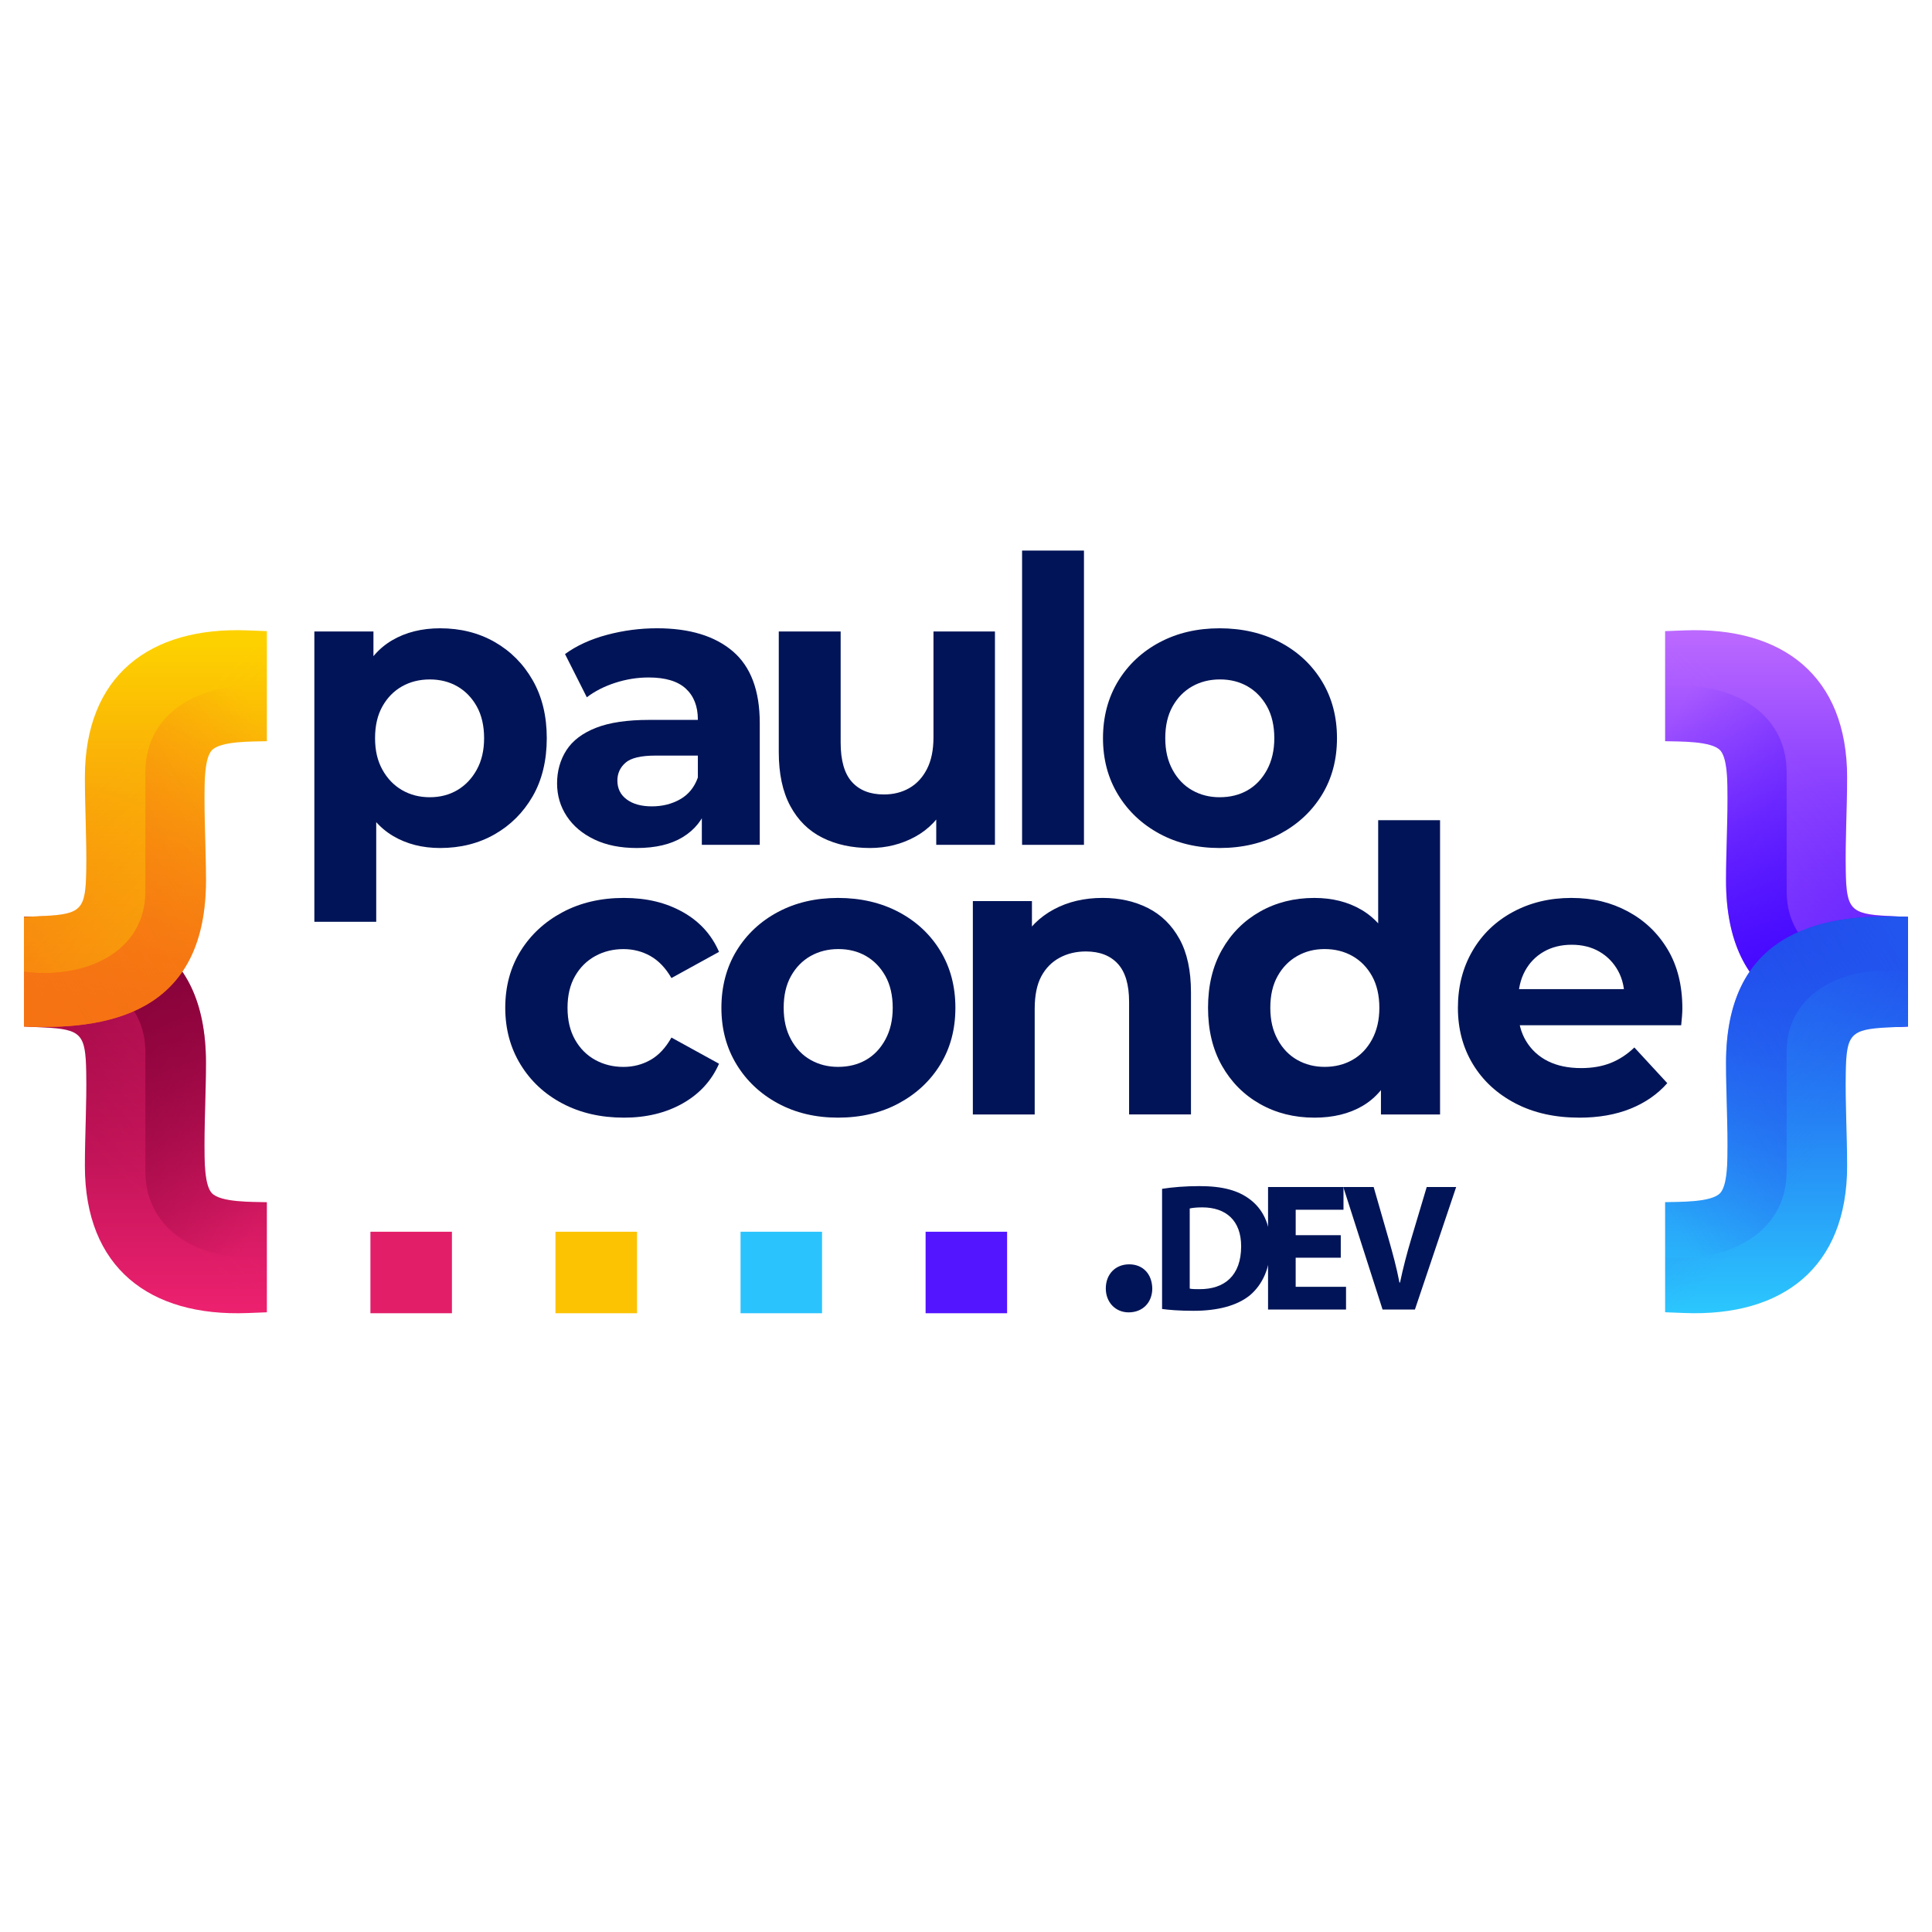
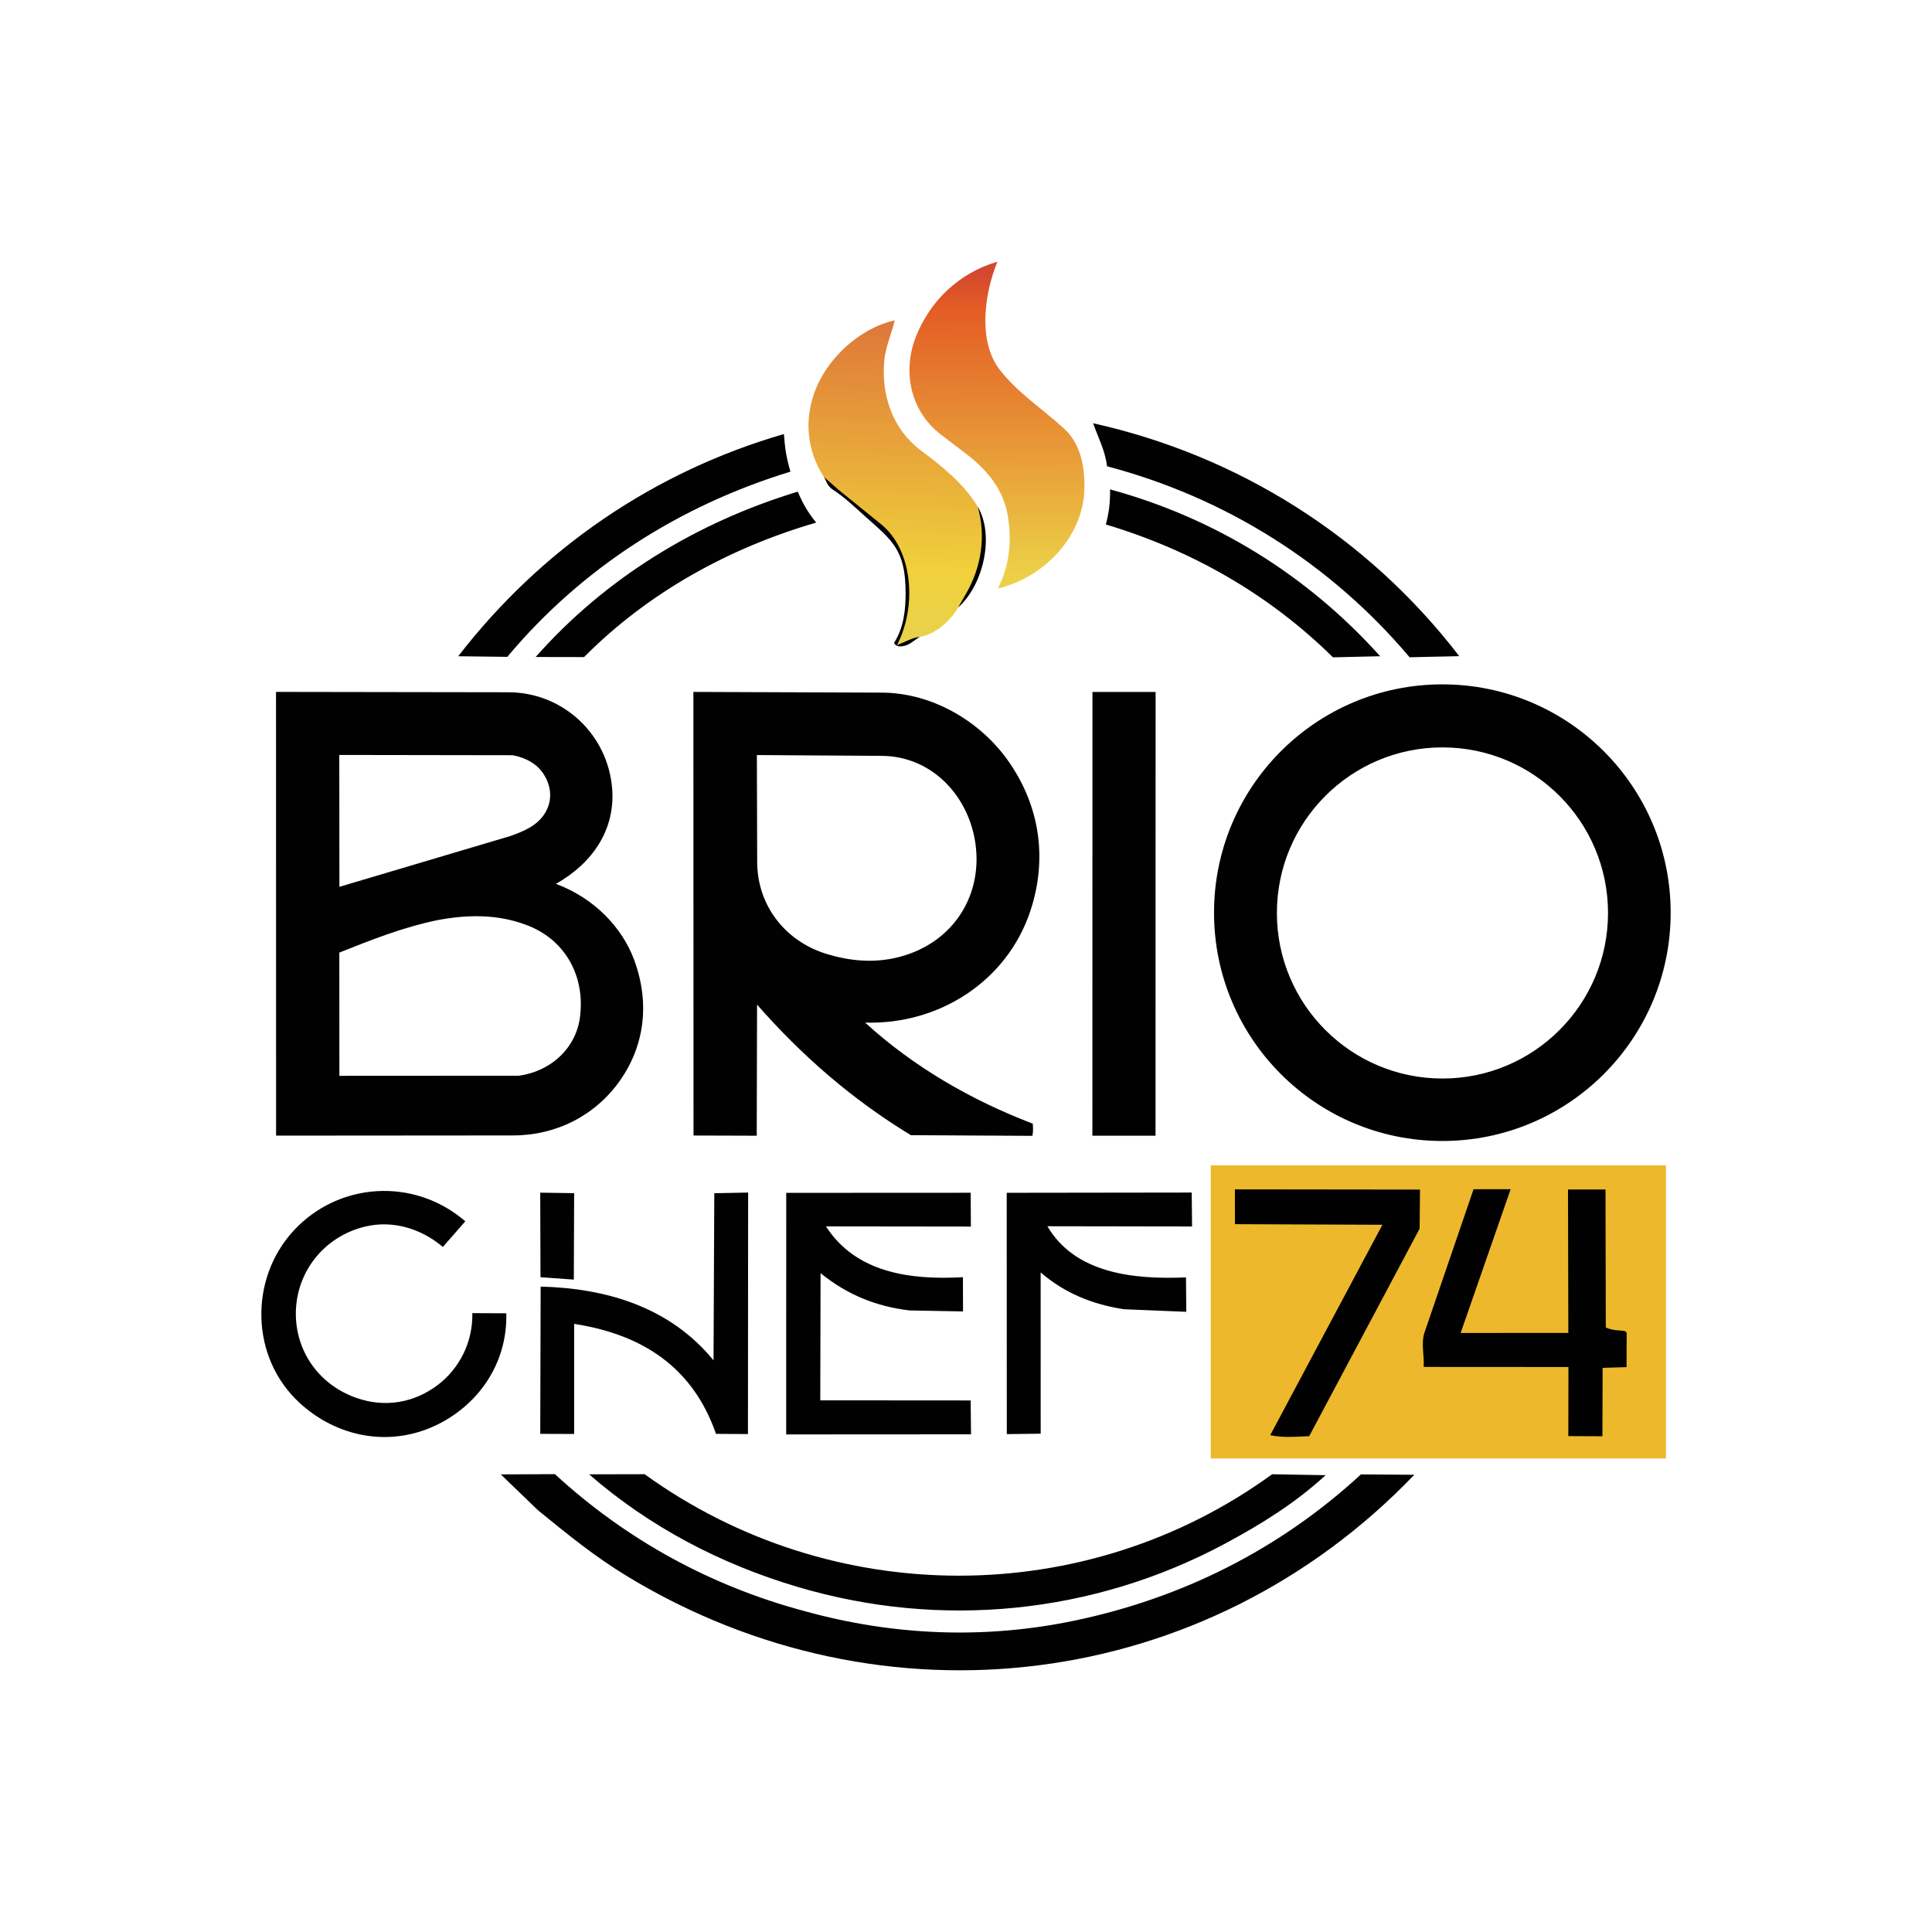
- <svg xmlns="http://www.w3.org/2000/svg" xmlns:xlink="http://www.w3.org/1999/xlink" id="Layer_1" data-name="Layer 1" viewBox="0 0 1080 1080">
+ <svg xmlns="http://www.w3.org/2000/svg" id="Layer_1" data-name="Layer 1" viewBox="0 0 1080 1080">
  <defs>
    <style>
      .cls-1 {
-         mask: url(#mask);
+         fill: #010101;
      }

      .cls-2 {
-         fill: #f67313;
-       }
- 
-       .cls-2, .cls-3, .cls-4, .cls-5, .cls-6, .cls-7, .cls-8, .cls-9 {
-         fill-rule: evenodd;
-       }
- 
-       .cls-10 {
-         fill: #2bc3fd;
-       }
- 
-       .cls-11 {
-         fill: url(#linear-gradient-8);
-       }
- 
-       .cls-12 {
-         fill: url(#linear-gradient-7);
-       }
- 
-       .cls-13 {
-         fill: url(#linear-gradient-5);
-       }
- 
-       .cls-14 {
-         fill: url(#linear-gradient-6);
-       }
- 
-       .cls-15 {
-         fill: url(#linear-gradient-9);
-       }
- 
-       .cls-16 {
-         fill: url(#linear-gradient-4);
-       }
- 
-       .cls-17 {
-         fill: url(#linear-gradient-3);
-       }
- 
-       .cls-18 {
-         fill: url(#linear-gradient-2);
-       }
- 
-       .cls-19 {
-         fill: url(#linear-gradient);
-       }
- 
-       .cls-20 {
-         mask: url(#mask-2);
-       }
- 
-       .cls-21 {
-         mask: url(#mask-3);
-       }
- 
-       .cls-22 {
-         mask: url(#mask-4);
-       }
- 
-       .cls-23 {
-         mask: url(#mask-5);
-       }
- 
-       .cls-24 {
-         mask: url(#mask-7);
-       }
- 
-       .cls-25 {
-         mask: url(#mask-6);
-       }
- 
-       .cls-26 {
-         mask: url(#mask-1);
+         fill: #edb82c;
      }

      .cls-3 {
-         fill: #830037;
+         fill: url(#Degradado_sin_nombre_27);
      }

      .cls-4 {
-         fill: #2684f5;
-       }
- 
-       .cls-27 {
-         clip-path: url(#clippath-1);
-       }
- 
-       .cls-28 {
-         clip-path: url(#clippath-3);
-       }
- 
-       .cls-29 {
-         clip-path: url(#clippath-2);
-       }
- 
-       .cls-30 {
-         fill: #fcc303;
-       }
- 
-       .cls-31 {
-         clip-rule: evenodd;
-         fill: none;
-       }
- 
-       .cls-32 {
-         fill: url(#linear-gradient-10);
-       }
- 
-       .cls-33 {
-         fill: url(#linear-gradient-11);
-       }
- 
-       .cls-34 {
-         fill: url(#linear-gradient-12);
-       }
- 
-       .cls-5 {
-         fill: #eb206e;
-       }
- 
-       .cls-35 {
-         fill: #e31e69;
-       }
- 
-       .cls-36 {
-         fill: #001457;
-       }
- 
-       .cls-6 {
-         fill: #25e;
-       }
- 
-       .cls-7 {
-         fill: #4004ff;
-       }
- 
-       .cls-8 {
-         fill: #b866ff;
-       }
- 
-       .cls-37 {
-         fill: #5314ff;
-       }
- 
-       .cls-38 {
-         clip-path: url(#clippath);
-       }
- 
-       .cls-9 {
-         fill: #fdd000;
+         fill: url(#Degradado_sin_nombre_28);
      }
    </style>
-     <clipPath id="clippath">
-       <path class="cls-31" d="M13.39,512.58v61.22l11.08.54c21.22,1.01,23.33,3.87,23.74,25.06.31,17.34-.76,34.99-.76,52.42,0,56.82,36.12,84.32,90.96,82.18l10.77-.42v-61.54c-7.82-.23-26.04.25-30.86-5.17-3.61-4.06-3.85-15.16-3.97-20.22-.31-17.33.78-34.99.78-52.42,0-69.46-47.42-84.28-101.74-81.65" />
-     </clipPath>
-     <linearGradient id="linear-gradient" x1="998.71" y1="586.36" x2="998.71" y2="366.56" gradientTransform="translate(1080 1100.66) rotate(-180)" gradientUnits="userSpaceOnUse">
-       <stop offset="0" stop-color="#820036" />
-       <stop offset="1" stop-color="#ed216f" />
+     <linearGradient id="Degradado_sin_nombre_27" data-name="Degradado sin nombre 27" x1="557.56" y1="151.98" x2="557.07" y2="320.55" gradientUnits="userSpaceOnUse">
+       <stop offset="0" stop-color="#d3482f" />
+       <stop offset=".12" stop-color="#e45c25" />
+       <stop offset="1" stop-color="#ecd047" />
    </linearGradient>
-     <linearGradient id="linear-gradient-2" x1="740.9" y1="1001.93" x2="920.65" y2="822.18" gradientTransform="translate(983.99 1478.39) rotate(-180)" gradientUnits="userSpaceOnUse">
-       <stop offset="0" stop-color="#fff" />
-       <stop offset="1" stop-color="#000" />
+     <linearGradient id="Degradado_sin_nombre_28" data-name="Degradado sin nombre 28" x1="504.45" y1="183.53" x2="497.62" y2="351.96" gradientUnits="userSpaceOnUse">
+       <stop offset="0" stop-color="#df7939" />
+       <stop offset=".8" stop-color="#f0d13b" />
+       <stop offset="1" stop-color="#e9d149" />
    </linearGradient>
-     <mask id="mask" x="13.39" y="542.42" width="135.79" height="191.69" maskUnits="userSpaceOnUse">
-       <rect class="cls-18" x="13.39" y="542.42" width="135.79" height="191.69" />
-     </mask>
-     <linearGradient id="linear-gradient-3" x1="993.4" y1="920.9" x2="821.92" y2="821.96" gradientTransform="translate(983.99 1476.31) rotate(-180)" xlink:href="#linear-gradient-2" />
-     <mask id="mask-1" x="13.39" y="512.29" width="135.79" height="190.9" maskUnits="userSpaceOnUse">
-       <rect class="cls-17" x="13.39" y="512.29" width="135.79" height="190.9" />
-     </mask>
-     <clipPath id="clippath-1">
-       <path class="cls-31" d="M13.39,573.8v-61.22l11.08-.54c21.22-1.01,23.33-3.88,23.74-25.05.31-17.34-.76-35-.76-52.42,0-56.83,36.12-84.33,90.96-82.18l10.77.42v61.53c-7.82.23-26.04-.25-30.86,5.17-3.61,4.05-3.85,15.16-3.97,20.2-.31,17.34.78,35,.78,52.42,0,69.47-47.42,84.29-101.74,81.65" />
-     </clipPath>
-     <linearGradient id="linear-gradient-4" x1="998.71" y1="526.59" x2="998.71" y2="742.19" gradientTransform="translate(1080 1100.66) rotate(-180)" gradientUnits="userSpaceOnUse">
-       <stop offset="0" stop-color="#f56b15" />
-       <stop offset="1" stop-color="#fdd100" />
-     </linearGradient>
-     <linearGradient id="linear-gradient-5" x1="740.86" y1="855.46" x2="920.61" y2="1035.06" gradientTransform="translate(983.99 1465.28) rotate(-180)" xlink:href="#linear-gradient-2" />
-     <mask id="mask-2" x="13.39" y="352.27" width="135.79" height="191.68" maskUnits="userSpaceOnUse">
-       <rect class="cls-13" x="13.39" y="352.27" width="135.79" height="191.68" />
-     </mask>
-     <linearGradient id="linear-gradient-6" x1="993.42" y1="936.44" x2="821.93" y2="1035.39" gradientTransform="translate(983.99 1467.41) rotate(-180)" xlink:href="#linear-gradient-2" />
-     <mask id="mask-3" x="13.39" y="383.18" width="135.79" height="190.91" maskUnits="userSpaceOnUse">
-       <rect class="cls-14" x="13.39" y="383.18" width="135.79" height="190.91" />
-     </mask>
-     <clipPath id="clippath-2">
-       <path class="cls-31" d="M1066.61,573.8v-61.22l-11.09-.54c-21.23-1.02-23.34-3.88-23.73-25.06-.33-17.34.77-35,.77-52.41,0-56.83-36.12-84.33-90.97-82.18l-10.78.42v61.53c7.81.23,26.05-.25,30.87,5.17,3.61,4.05,3.86,15.16,3.95,20.2.33,17.34-.77,35-.77,52.42,0,69.47,47.43,84.29,101.74,81.65" />
-     </clipPath>
-     <linearGradient id="linear-gradient-7" x1="81.29" y1="526.45" x2="81.29" y2="747.71" gradientTransform="translate(1080 1100.66) rotate(-180)" gradientUnits="userSpaceOnUse">
-       <stop offset="0" stop-color="#3a00ff" />
-       <stop offset="1" stop-color="#bc69ff" />
-     </linearGradient>
-     <linearGradient id="linear-gradient-8" x1="219.24" y1="855.45" x2="39.47" y2="1035.07" gradientTransform="translate(1056.09 1465.28) rotate(-180)" xlink:href="#linear-gradient-2" />
-     <mask id="mask-4" x="930.81" y="352.26" width="135.79" height="191.69" maskUnits="userSpaceOnUse">
-       <rect class="cls-11" x="930.81" y="352.26" width="135.79" height="191.68" />
-     </mask>
-     <linearGradient id="linear-gradient-9" x1="-33.32" y1="936.45" x2="138.18" y2="1035.4" gradientTransform="translate(1056.09 1467.41) rotate(-180)" xlink:href="#linear-gradient-2" />
-     <mask id="mask-5" x="930.81" y="383.17" width="135.79" height="190.91" maskUnits="userSpaceOnUse">
-       <rect class="cls-15" x="930.81" y="383.18" width="135.79" height="190.91" />
-     </mask>
-     <clipPath id="clippath-3">
-       <path class="cls-31" d="M1066.61,512.58v61.22l-11.09.53c-21.23,1.01-23.34,3.88-23.73,25.06-.33,17.34.77,35,.77,52.42,0,56.82-36.12,84.32-90.97,82.17l-10.78-.42v-61.55c7.81-.23,26.05.26,30.87-5.16,3.61-4.06,3.86-15.17,3.95-20.22.33-17.34-.77-34.99-.77-52.42,0-69.46,47.43-84.3,101.74-81.65" />
-     </clipPath>
-     <linearGradient id="linear-gradient-10" x1="81.29" y1="613.64" x2="81.29" y2="350.17" gradientTransform="translate(1080 1100.66) rotate(-180)" gradientUnits="userSpaceOnUse">
-       <stop offset="0" stop-color="#1e27e8" />
-       <stop offset="1" stop-color="#2cd2ff" />
-     </linearGradient>
-     <linearGradient id="linear-gradient-11" x1="-33.32" y1="920.91" x2="138.17" y2="821.96" gradientTransform="translate(1056.09 1476.31) rotate(-180)" xlink:href="#linear-gradient-2" />
-     <mask id="mask-6" x="930.81" y="512.28" width="135.79" height="190.91" maskUnits="userSpaceOnUse">
-       <rect class="cls-33" x="930.81" y="512.28" width="135.79" height="190.91" />
-     </mask>
-     <linearGradient id="linear-gradient-12" x1="219.19" y1="1001.93" x2="39.43" y2="822.18" gradientTransform="translate(1056.09 1478.39) rotate(-180)" xlink:href="#linear-gradient-2" />
-     <mask id="mask-7" x="930.81" y="542.42" width="135.79" height="191.69" maskUnits="userSpaceOnUse">
-       <rect class="cls-34" x="930.81" y="542.42" width="135.79" height="191.69" />
-     </mask>
  </defs>
-   <g>
-     <path class="cls-36" d="M175.73,515.28v-162.29h33.03v24.39l-.67,35.47,2.22,35.25v67.18h-34.59ZM246.01,474.04c-9.9,0-18.62-2.22-26.16-6.65-7.54-4.43-13.41-11.2-17.62-20.29s-6.32-20.58-6.32-34.47,2-25.57,5.99-34.59c3.99-9.01,9.79-15.74,17.4-20.17,7.61-4.43,16.52-6.65,26.72-6.65,11.38,0,21.54,2.55,30.48,7.65,8.94,5.1,16.04,12.23,21.28,21.39,5.24,9.17,7.87,19.95,7.87,32.37s-2.63,23.39-7.87,32.48c-5.25,9.09-12.34,16.18-21.28,21.28-8.94,5.1-19.1,7.65-30.48,7.65ZM240.25,445.66c5.76,0,10.9-1.33,15.41-3.99,4.51-2.66,8.13-6.46,10.86-11.42,2.73-4.95,4.1-10.83,4.1-17.62s-1.37-12.86-4.1-17.74c-2.74-4.88-6.36-8.61-10.86-11.2-4.51-2.58-9.64-3.88-15.41-3.88s-10.94,1.3-15.52,3.88c-4.58,2.59-8.24,6.32-10.97,11.2-2.74,4.88-4.1,10.79-4.1,17.74s1.36,12.67,4.1,17.62c2.73,4.95,6.39,8.76,10.97,11.42,4.58,2.66,9.75,3.99,15.52,3.99Z" />
-     <path class="cls-36" d="M355.97,474.04c-9.17,0-17.07-1.59-23.72-4.77-6.65-3.18-11.79-7.5-15.41-12.97-3.62-5.47-5.43-11.6-5.43-18.4s1.74-13.12,5.21-18.51c3.47-5.39,8.98-9.57,16.52-12.53,7.54-2.96,17.44-4.43,29.71-4.43h31.48v19.95h-27.93c-8.13,0-13.71,1.33-16.74,3.99-3.03,2.66-4.54,5.99-4.54,9.98,0,4.43,1.74,7.95,5.21,10.53,3.47,2.59,8.16,3.88,14.08,3.88s11.2-1.33,15.85-3.99c4.66-2.66,7.94-6.72,9.87-12.19l5.32,16.18c-2.52,7.39-7.09,13.12-13.75,17.18-6.65,4.07-15.22,6.1-25.72,6.1ZM392.33,472.27v-23.28l-2.22-5.1v-41.68c0-7.39-2.26-13.15-6.76-17.29-4.51-4.14-11.42-6.21-20.73-6.21-6.36,0-12.6,1-18.73,2.99-6.13,2-11.42,4.69-15.85,8.09l-12.19-24.17c6.5-4.73,14.33-8.31,23.5-10.75,9.16-2.44,18.47-3.66,27.93-3.66,18.18,0,32.29,4.29,42.35,12.86,10.05,8.57,15.08,21.95,15.08,40.13v68.06h-32.37Z" />
-     <path class="cls-36" d="M486.33,474.04c-10.05,0-18.92-1.92-26.6-5.76-7.69-3.84-13.67-9.75-17.96-17.74-4.29-7.98-6.43-18.03-6.43-30.15v-67.4h34.59v62.08c0,10.05,2.11,17.4,6.32,22.06,4.21,4.66,10.16,6.98,17.85,6.98,5.32,0,10.05-1.18,14.19-3.55,4.14-2.36,7.43-5.91,9.87-10.64,2.44-4.73,3.66-10.64,3.66-17.74v-59.19h34.36v119.28h-32.81v-33.03l5.99,9.75c-4.14,8.28-10.05,14.52-17.74,18.73-7.69,4.21-16.11,6.32-25.27,6.32Z" />
-     <path class="cls-36" d="M571.35,472.27v-164.5h34.59v164.5h-34.59Z" />
-     <path class="cls-36" d="M681.76,474.04c-12.56,0-23.76-2.66-33.59-7.98-9.83-5.32-17.55-12.6-23.17-21.84-5.62-9.24-8.42-19.77-8.42-31.59s2.81-22.58,8.42-31.81c5.62-9.23,13.34-16.48,23.17-21.73,9.83-5.24,21.02-7.87,33.59-7.87s24.02,2.63,33.92,7.87c9.9,5.25,17.66,12.49,23.28,21.73,5.62,9.24,8.42,19.84,8.42,31.81s-2.81,22.54-8.42,31.7c-5.62,9.17-13.38,16.41-23.28,21.73-9.9,5.32-21.21,7.98-33.92,7.98ZM681.76,445.66c5.91,0,11.12-1.29,15.63-3.88,4.51-2.58,8.13-6.39,10.86-11.42,2.73-5.02,4.1-10.94,4.1-17.74s-1.37-12.86-4.1-17.74c-2.74-4.88-6.36-8.61-10.86-11.2-4.51-2.58-9.64-3.88-15.41-3.88s-10.94,1.3-15.52,3.88c-4.58,2.59-8.24,6.32-10.97,11.2-2.74,4.88-4.1,10.79-4.1,17.74s1.36,12.71,4.1,17.74c2.73,5.03,6.39,8.83,10.97,11.42,4.58,2.59,9.68,3.88,15.3,3.88Z" />
-   </g>
-   <g>
-     <path class="cls-36" d="M348.73,624.77c-12.86,0-24.28-2.62-34.25-7.87-9.98-5.24-17.81-12.53-23.5-21.84-5.69-9.31-8.54-19.88-8.54-31.7s2.84-22.54,8.54-31.7c5.69-9.16,13.52-16.41,23.5-21.73s21.39-7.98,34.25-7.98,23.54,2.63,32.92,7.87c9.38,5.25,16.15,12.68,20.29,22.28l-26.6,14.63c-3.25-5.62-7.17-9.72-11.75-12.3-4.58-2.58-9.61-3.88-15.08-3.88-5.76,0-11.01,1.3-15.74,3.88-4.73,2.59-8.5,6.32-11.31,11.2-2.81,4.88-4.21,10.79-4.21,17.74s1.4,12.9,4.21,17.85c2.81,4.95,6.58,8.72,11.31,11.31,4.73,2.59,9.98,3.88,15.74,3.88,5.47,0,10.49-1.29,15.08-3.88,4.58-2.58,8.5-6.76,11.75-12.53l26.6,14.63c-4.14,9.46-10.9,16.85-20.29,22.17-9.39,5.32-20.36,7.98-32.92,7.98Z" />
-     <path class="cls-36" d="M468.45,624.77c-12.56,0-23.76-2.66-33.59-7.98-9.83-5.32-17.55-12.6-23.17-21.84-5.62-9.24-8.42-19.77-8.42-31.59s2.81-22.58,8.42-31.81c5.62-9.23,13.34-16.48,23.17-21.73,9.83-5.24,21.02-7.87,33.59-7.87s24.02,2.63,33.92,7.87c9.9,5.25,17.66,12.49,23.28,21.73,5.62,9.24,8.42,19.84,8.42,31.81s-2.81,22.54-8.42,31.7c-5.62,9.17-13.38,16.41-23.28,21.73-9.9,5.32-21.21,7.98-33.92,7.98ZM468.45,596.39c5.91,0,11.12-1.29,15.63-3.88,4.51-2.58,8.13-6.39,10.86-11.42,2.73-5.02,4.1-10.94,4.1-17.74s-1.37-12.86-4.1-17.74c-2.74-4.88-6.36-8.61-10.86-11.2-4.51-2.58-9.64-3.88-15.41-3.88s-10.94,1.3-15.52,3.88c-4.58,2.59-8.24,6.32-10.97,11.2-2.74,4.88-4.1,10.79-4.1,17.74s1.36,12.71,4.1,17.74c2.73,5.03,6.39,8.83,10.97,11.42,4.58,2.59,9.68,3.88,15.3,3.88Z" />
-     <path class="cls-36" d="M543.83,623v-119.28h33.03v33.03l-6.21-9.98c4.29-7.98,10.42-14.11,18.4-18.4,7.98-4.29,17.07-6.43,27.27-6.43,9.46,0,17.92,1.88,25.38,5.65,7.46,3.77,13.34,9.53,17.63,17.29,4.29,7.76,6.43,17.7,6.43,29.82v68.28h-34.59v-62.96c0-9.61-2.11-16.7-6.32-21.28-4.21-4.58-10.16-6.87-17.85-6.87-5.47,0-10.39,1.19-14.74,3.55-4.36,2.37-7.76,5.84-10.2,10.42-2.44,4.58-3.66,10.64-3.66,18.18v58.97h-34.59Z" />
-     <path class="cls-36" d="M734.71,624.77c-11.23,0-21.36-2.55-30.37-7.65-9.02-5.1-16.11-12.23-21.28-21.39-5.18-9.16-7.76-19.95-7.76-32.37s2.58-23.2,7.76-32.37c5.17-9.16,12.27-16.29,21.28-21.39,9.01-5.1,19.14-7.65,30.37-7.65,10.05,0,18.84,2.22,26.38,6.65,7.54,4.43,13.38,11.16,17.51,20.17,4.14,9.02,6.21,20.55,6.21,34.59s-2,25.42-5.99,34.59c-3.99,9.17-9.72,15.93-17.18,20.29-7.46,4.36-16.44,6.54-26.94,6.54ZM740.48,596.39c5.76,0,10.94-1.29,15.52-3.88,4.58-2.58,8.24-6.39,10.97-11.42,2.73-5.02,4.1-10.94,4.1-17.74s-1.37-12.86-4.1-17.74c-2.74-4.88-6.39-8.61-10.97-11.2-4.58-2.58-9.75-3.88-15.52-3.88s-10.72,1.3-15.3,3.88c-4.58,2.59-8.24,6.32-10.97,11.2-2.74,4.88-4.1,10.79-4.1,17.74s1.36,12.71,4.1,17.74c2.73,5.03,6.39,8.83,10.97,11.42,4.58,2.59,9.68,3.88,15.3,3.88ZM771.96,623v-24.39l.67-35.47-2.22-35.25v-69.39h34.59v164.5h-33.03Z" />
-     <path class="cls-36" d="M882.81,624.77c-13.6,0-25.5-2.66-35.69-7.98s-18.11-12.6-23.72-21.84c-5.62-9.24-8.42-19.77-8.42-31.59s2.7-22.39,8.09-31.7c5.39-9.31,12.93-16.59,22.61-21.84,9.68-5.24,20.58-7.87,32.7-7.87s22.21,2.52,31.59,7.54c9.38,5.03,16.81,12.12,22.28,21.28,5.47,9.17,8.2,20.17,8.2,33.03,0,1.33-.08,2.85-.22,4.54-.15,1.7-.3,3.29-.44,4.77h-96.88v-20.17h78.7l-13.52,5.99c.15-6.21-1.04-11.6-3.55-16.18-2.52-4.58-5.99-8.17-10.42-10.75-4.43-2.58-9.61-3.88-15.52-3.88s-11.12,1.3-15.63,3.88c-4.51,2.59-8.02,6.21-10.53,10.86-2.51,4.66-3.77,10.16-3.77,16.52v5.32c0,6.65,1.48,12.42,4.43,17.29,2.96,4.88,7.02,8.61,12.19,11.2,5.17,2.59,11.38,3.88,18.62,3.88,6.21,0,11.71-.96,16.52-2.88,4.8-1.92,9.2-4.8,13.19-8.65l18.4,19.95c-5.47,6.21-12.34,10.97-20.62,14.3-8.28,3.33-17.81,4.99-28.6,4.99Z" />
-   </g>
-   <g class="cls-38">
-     <rect class="cls-19" x="13.39" y="509.94" width="135.79" height="226.19" />
-   </g>
-   <g class="cls-1">
-     <path class="cls-5" d="M13.39,543.19c33.49-4.46,67.88,10.51,67.88,44.77v66.73c0,35.56,34.3,51.29,67.91,48.1v30.77l-10.77.42c-54.85,2.15-90.96-25.35-90.96-82.18,0-17.43,1.08-35.07.76-52.42-.41-21.19-2.52-24.05-23.74-25.06l-11.08-.54v-30.61Z" />
-   </g>
-   <g class="cls-26">
-     <path class="cls-3" d="M13.39,512.58v30.61c33.49-4.46,67.88,10.51,67.88,44.77v66.73c0,35.56,34.3,51.29,67.91,48.1v-30.77c-7.82-.23-26.04.25-30.86-5.17-3.61-4.06-3.85-15.16-3.97-20.22-.31-17.33.78-34.99.78-52.42,0-69.46-47.42-84.28-101.74-81.65" />
-   </g>
-   <g class="cls-27">
-     <rect class="cls-16" x="13.39" y="350.23" width="135.79" height="226.2" />
-   </g>
-   <g class="cls-20">
-     <path class="cls-9" d="M13.39,543.18c33.49,4.46,67.88-10.51,67.88-44.77v-66.73c0-35.55,34.3-51.28,67.91-48.09v-30.77l-10.77-.42c-54.85-2.15-90.96,25.35-90.96,82.18,0,17.43,1.08,35.08.76,52.42-.41,21.17-2.52,24.04-23.74,25.05l-11.08.54v30.6Z" />
-   </g>
-   <g class="cls-21">
-     <path class="cls-2" d="M13.39,573.8v-30.62c33.49,4.46,67.88-10.51,67.88-44.77v-66.73c0-35.55,34.3-51.28,67.91-48.09v30.76c-7.82.23-26.04-.25-30.86,5.17-3.61,4.05-3.85,15.16-3.97,20.2-.31,17.34.78,35,.78,52.42,0,69.47-47.42,84.29-101.74,81.65" />
-   </g>
-   <g class="cls-29">
-     <rect class="cls-12" x="930.81" y="350.23" width="135.79" height="226.2" />
-   </g>
-   <g class="cls-22">
-     <path class="cls-8" d="M1066.61,543.18c-33.49,4.46-67.87-10.51-67.87-44.77v-66.73c0-35.55-34.31-51.29-67.92-48.1v-30.76l10.78-.42c54.85-2.15,90.97,25.35,90.97,82.18,0,17.41-1.1,35.07-.77,52.41.4,21.18,2.5,24.04,23.73,25.06l11.09.54v30.6Z" />
-   </g>
-   <g class="cls-23">
-     <path class="cls-7" d="M1066.61,573.8v-30.62c-33.49,4.46-67.87-10.51-67.87-44.77v-66.73c0-35.55-34.31-51.29-67.92-48.1v30.77c7.81.23,26.05-.25,30.87,5.17,3.61,4.05,3.86,15.16,3.95,20.2.33,17.34-.77,35-.77,52.42,0,69.47,47.43,84.29,101.74,81.65" />
-   </g>
-   <g class="cls-28">
-     <rect class="cls-32" x="930.81" y="509.93" width="135.79" height="226.21" />
-   </g>
-   <g class="cls-25">
-     <path class="cls-6" d="M1066.61,512.58v30.6c-33.49-4.45-67.87,10.52-67.87,44.78v66.73c0,35.56-34.31,51.28-67.92,48.1v-30.77c7.81-.23,26.05.26,30.87-5.16,3.61-4.06,3.86-15.17,3.95-20.22.33-17.34-.77-34.99-.77-52.42,0-69.46,47.43-84.3,101.74-81.65" />
-   </g>
-   <g class="cls-24">
-     <path class="cls-4" d="M1066.61,543.18c-33.49-4.45-67.87,10.52-67.87,44.78v66.73c0,35.56-34.31,51.28-67.92,48.1v30.77l10.78.42c54.85,2.15,90.97-25.35,90.97-82.17,0-17.43-1.1-35.08-.77-52.42.4-21.18,2.5-24.05,23.73-25.06l11.09-.53v-30.62Z" />
-   </g>
-   <g>
-     <rect class="cls-37" x="517.42" y="688.55" width="45.56" height="45.56" />
-     <rect class="cls-10" x="413.97" y="688.55" width="45.56" height="45.56" />
-     <rect class="cls-30" x="310.51" y="688.55" width="45.58" height="45.56" />
-     <rect class="cls-35" x="207.07" y="688.55" width="45.56" height="45.56" />
-   </g>
-   <g>
-     <path class="cls-36" d="M618.15,720.27c0-7.98,5.37-13.5,13.06-13.5s12.77,5.37,12.92,13.5c0,7.69-5.23,13.35-13.21,13.35-7.4,0-12.77-5.66-12.77-13.35Z" />
-     <path class="cls-36" d="M649.61,664.56c5.69-.91,13.11-1.52,20.83-1.52,13.11,0,21.64,2.44,28.15,7.32,7.11,5.28,11.58,13.72,11.58,25.81,0,13.11-4.78,22.15-11.28,27.74-7.21,6-18.29,8.84-31.7,8.84-8.03,0-13.82-.51-17.58-1.02v-67.16ZM665.05,720.34c1.32.31,3.56.31,5.39.31,14.12.1,23.37-7.62,23.37-23.98,0-14.23-8.33-21.74-21.74-21.74-3.35,0-5.69.31-7.01.61v44.81Z" />
-     <path class="cls-36" d="M749.49,703.07h-25.2v16.26h28.15v12.7h-43.59v-68.48h42.17v12.7h-26.72v14.23h25.2v12.6Z" />
-     <path class="cls-36" d="M772.86,732.02l-21.95-68.48h16.97l8.33,28.96c2.34,8.23,4.47,15.95,6.1,24.49h.3c1.73-8.23,3.86-16.36,6.2-24.18l8.74-29.26h16.46l-23.06,68.48h-18.09Z" />
-   </g>
+   <rect class="cls-2" x="676.81" y="651.41" width="254.46" height="163.89" />
+   <path class="cls-3" d="M606.12,274.6c-1.25,26.06-22.95,48.41-48.28,54.35,6.55-13.03,7.84-26.26,5.58-40.28-2.44-15.13-11.61-26.01-23.62-35.18l-13.86-10.59c-16.8-12.84-21.73-34.81-13.96-54.64,7.69-19.59,23.71-35.6,45.59-41.97-7.73,18.9-10.56,44.87,1.03,60.05,10.24,13.41,24.22,22.13,36.51,33.55,9.28,8.62,11.6,22.03,11,34.72Z" />
+   <path class="cls-4" d="M546.53,283.21c7.71,19.22,1.75,40.99-10.94,56.4-4.31,7.5-12.89,15.17-21.49,16.38-4.17,2.58-8.46,4.13-12.86,4.66,8.78-23.51,10-45.28-7.7-64.9-11.5-9.28-22.5-19-33.01-29.16-9.45-14.65-11.24-31.99-4.67-48.74,6.91-17.61,24.51-34.3,44.3-38.78-2.06,8.48-5.16,14.85-5.87,22.77-1.72,19.11,4.78,38.17,20.25,49.79,12.4,9.31,24.28,18.77,31.99,31.59Z" />
+   <path class="cls-1" d="M760.77,824.19l29.84.22c-116.41,121.36-296.66,143.71-439.99,56.75-18.12-10.99-33.68-23.7-49.89-36.93l-20.79-20.03,30.27-.14c40.06,36.84,87.4,62.71,140.04,76.7,49.39,13.62,100.21,15.66,150.34,5.2,60.1-12.54,114.67-39.8,160.19-81.77ZM711.13,824.11c-104.15,75.71-246.26,75.51-350.78-.02l-31.03.07c33.9,29.46,73.47,50.14,116.46,62.91,80.07,23.78,165.43,15.27,238.9-24.1,20.46-10.97,39.4-22.77,56.35-38.33l-29.91-.53ZM538.28,713.96c-29.63,1.65-59.81-2.46-76.56-28.4l81.01.1-.12-18.9-103.1.05-.03,135.04,103.32-.06-.2-18.93-84.06-.06.16-71.1c15.19,12.33,31.52,18.68,49.76,20.84l29.87.56-.04-19.13ZM165.5,730.91c1.45-21.58,16.67-40.02,38.71-45.27,15.55-3.7,31.41,1.26,43.35,11.42l12.55-14.34c-28.71-24.79-71-21.94-96.07,5.33-24.81,26.99-24.09,70.73,3.32,96.06,20.8,19.22,49.77,24.84,75.46,13.05,23.82-10.93,40.95-34.35,40.2-63.03l-18.98-.08c.34,16.52-7.46,31.2-19.33,40.17-13.15,9.93-29.34,12.84-45.37,7.26-22.36-7.79-35.35-28.3-33.85-50.57ZM662.98,714.07c-29.58,1.27-62.07-2.29-77.48-28.59l80.87.13-.19-18.97-103.42.14.05,134.9,18.94-.24-.02-90.13c13.71,11.8,29.28,17.87,46.47,20.56l34.94,1.44-.17-19.24ZM320.92,740.05c38.21,5.87,66.42,24.3,79.32,61.48l17.87.13.1-135.01-18.92.37-.42,93.44c-24.25-29.72-59.69-40.32-96.64-41.25l-.23,82.32,18.95.07v-61.54ZM320.96,666.99l-18.97-.28.15,47.25,18.63,1.35.18-48.32ZM876.52,664.94l.18,80.17-60.19.03,27.96-80.39-20.74.03-27.4,80.02c-2.1,6.13-.07,12.86-.48,19.33l80.92.05-.08,38.62,19.07.09.11-38.26,13.38-.39.07-18.58c-5.77-.4-9.87-1.73-12.31-3.97l.47-76.75h-20.97ZM793.58,686.8l.21-21.82-103.48-.12.03,19.46,82.44.33-62.72,117.63c7.71,1.56,14.08.83,21.8.54l61.73-116.02ZM897.65,742.07l-.16-77.11-1.15,80.12,13,.61c.01-3.15-4.96-.68-11.68-3.61ZM815.73,366.8c-51.21-66.71-123.48-112.13-204.67-130.2,2.91,8.25,6.64,15.04,7.81,24.07,65.92,17.37,124.67,54.09,169.11,106.74l27.74-.61ZM771.53,366.84c-41.16-45.78-92.95-77.45-151-93.27.08,7.5-.56,12.83-2.36,19.62,47.84,14.3,91.21,38.97,126.96,74.26l26.4-.61ZM438.2,242.63c-72.11,20.92-135.37,63.74-182.05,124.22l27.45.33c41.72-49.86,96.39-84.58,158.27-103.53-2.61-8.88-3.06-13.6-3.66-21.03ZM445.96,274.84c-56.37,17.12-107.43,48.15-146.51,92.42l27.04.05c35.88-36.13,81.08-61.02,129.76-75.17-4.87-6.09-7.39-10.49-10.29-17.31ZM501.46,360.56c11.32-21.94,8.73-53.22-8.95-67.53l-23.58-19.08-8.39-7.36c1.33,2.06,1.86,5.06,4.94,7.06,6.74,4.35,12.35,9.82,18.36,15.2,14.96,13.39,22.38,18.41,22.41,42.73.01,9.49-1.12,19.51-6.47,27.79,1.38,3.09,6.34,2.12,9.43.03l4.89-3.4c-4.53.63-6.93,2.37-12.63,4.57ZM546.53,283.21c4.71,16.21,2.19,33.54-6.47,48.61l-4.47,7.79c14.35-12.79,20.42-40.63,10.94-56.4ZM610.65,634.88h35.3s.04-248.08.04-248.08h-35.3s-.04,248.08-.04,248.08ZM310.75,494.08c21.15,7.83,36.97,24.15,43.74,42.48,8.84,23.93,5.9,47.73-7.8,67.31-13.77,19.67-35.68,30.83-59.88,30.85l-132.48.1-.03-248.04,129.89.2c31.07.05,56.07,24.18,58.07,54.66,1.43,21.92-10.59,40.67-31.5,52.45ZM324.44,566.45c2.09-22.23-9.33-41.58-30.05-49.33-16.18-6.18-33.07-5.97-50.28-2.67-18.94,3.96-36.39,10.86-54.43,18.06l.04,68.88,100.34-.06c18.98-2.65,33.09-16.77,34.37-34.88ZM303.68,432.42c-3.48-5.26-9.47-8.83-17.06-10.25l-96.95-.15.06,73.72,95.34-28.32c7.67-2.71,15.53-5.87,19.85-13.32,4.25-7.33,2.98-15.32-1.23-21.68ZM577.09,634.94l-67.9-.37c-32.69-19.86-60.79-44.26-85.99-72.97l-.18,73.27-35.34-.11-.07-247.97,105.32.39c28.75.11,55.18,16.47,70.31,37.67,18.16,25.45,22.39,55.22,12.75,84.34-12.94,39.1-50.79,63.69-92.38,62.45,27.33,24.94,59.43,43.39,93.71,56.49.21,2.74.25,4.36-.21,6.8ZM545.52,473.53c-3.02-27.64-23.96-50.82-52.62-51l-69.8-.45.17,59.82c.07,24.9,16.44,45.09,40.1,51.74,14.89,4.34,30.01,4.97,45.17-.51,25.66-9.29,39.88-33.09,36.98-59.59ZM933.91,510.19c0,70.49-57.14,127.63-127.63,127.63s-127.63-57.14-127.63-127.63,57.14-127.63,127.63-127.63,127.63,57.14,127.63,127.63ZM806.33,417.8c-51.11,0-92.55,41.44-92.54,92.56,0,51.11,41.44,92.55,92.56,92.54,51.11,0,92.55-41.44,92.54-92.56,0-51.11-41.44-92.55-92.56-92.54Z" />
</svg>
